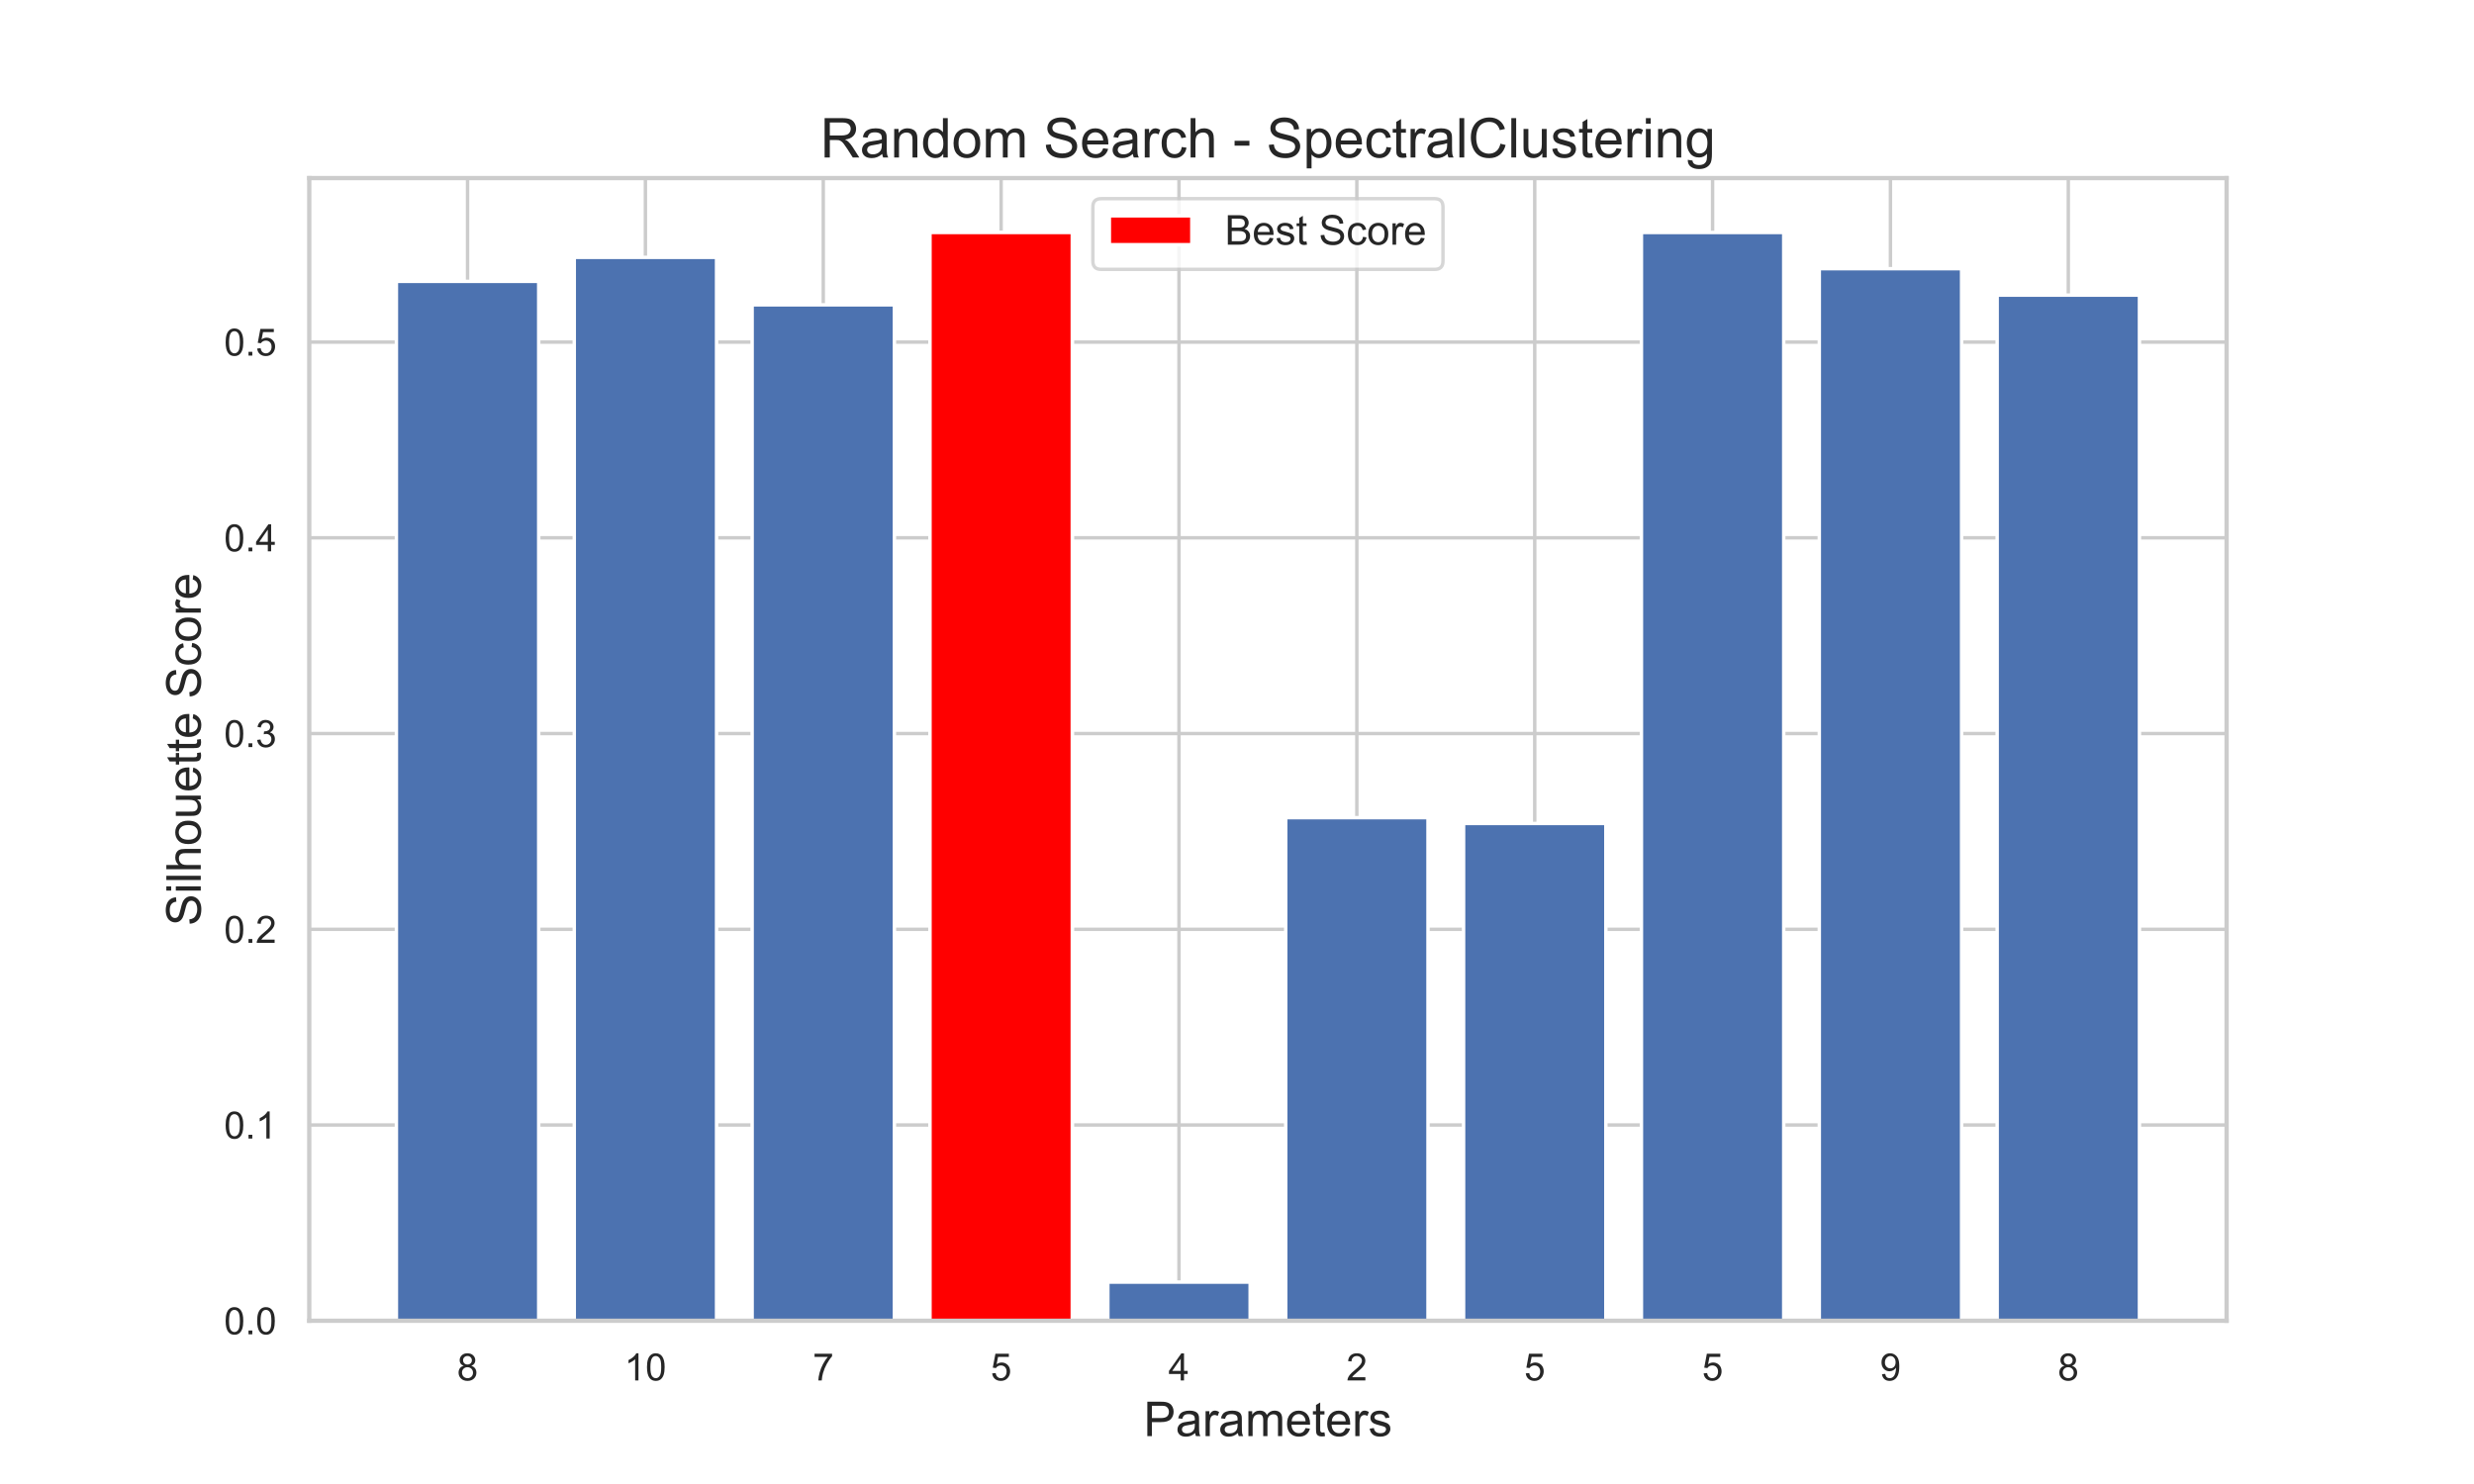
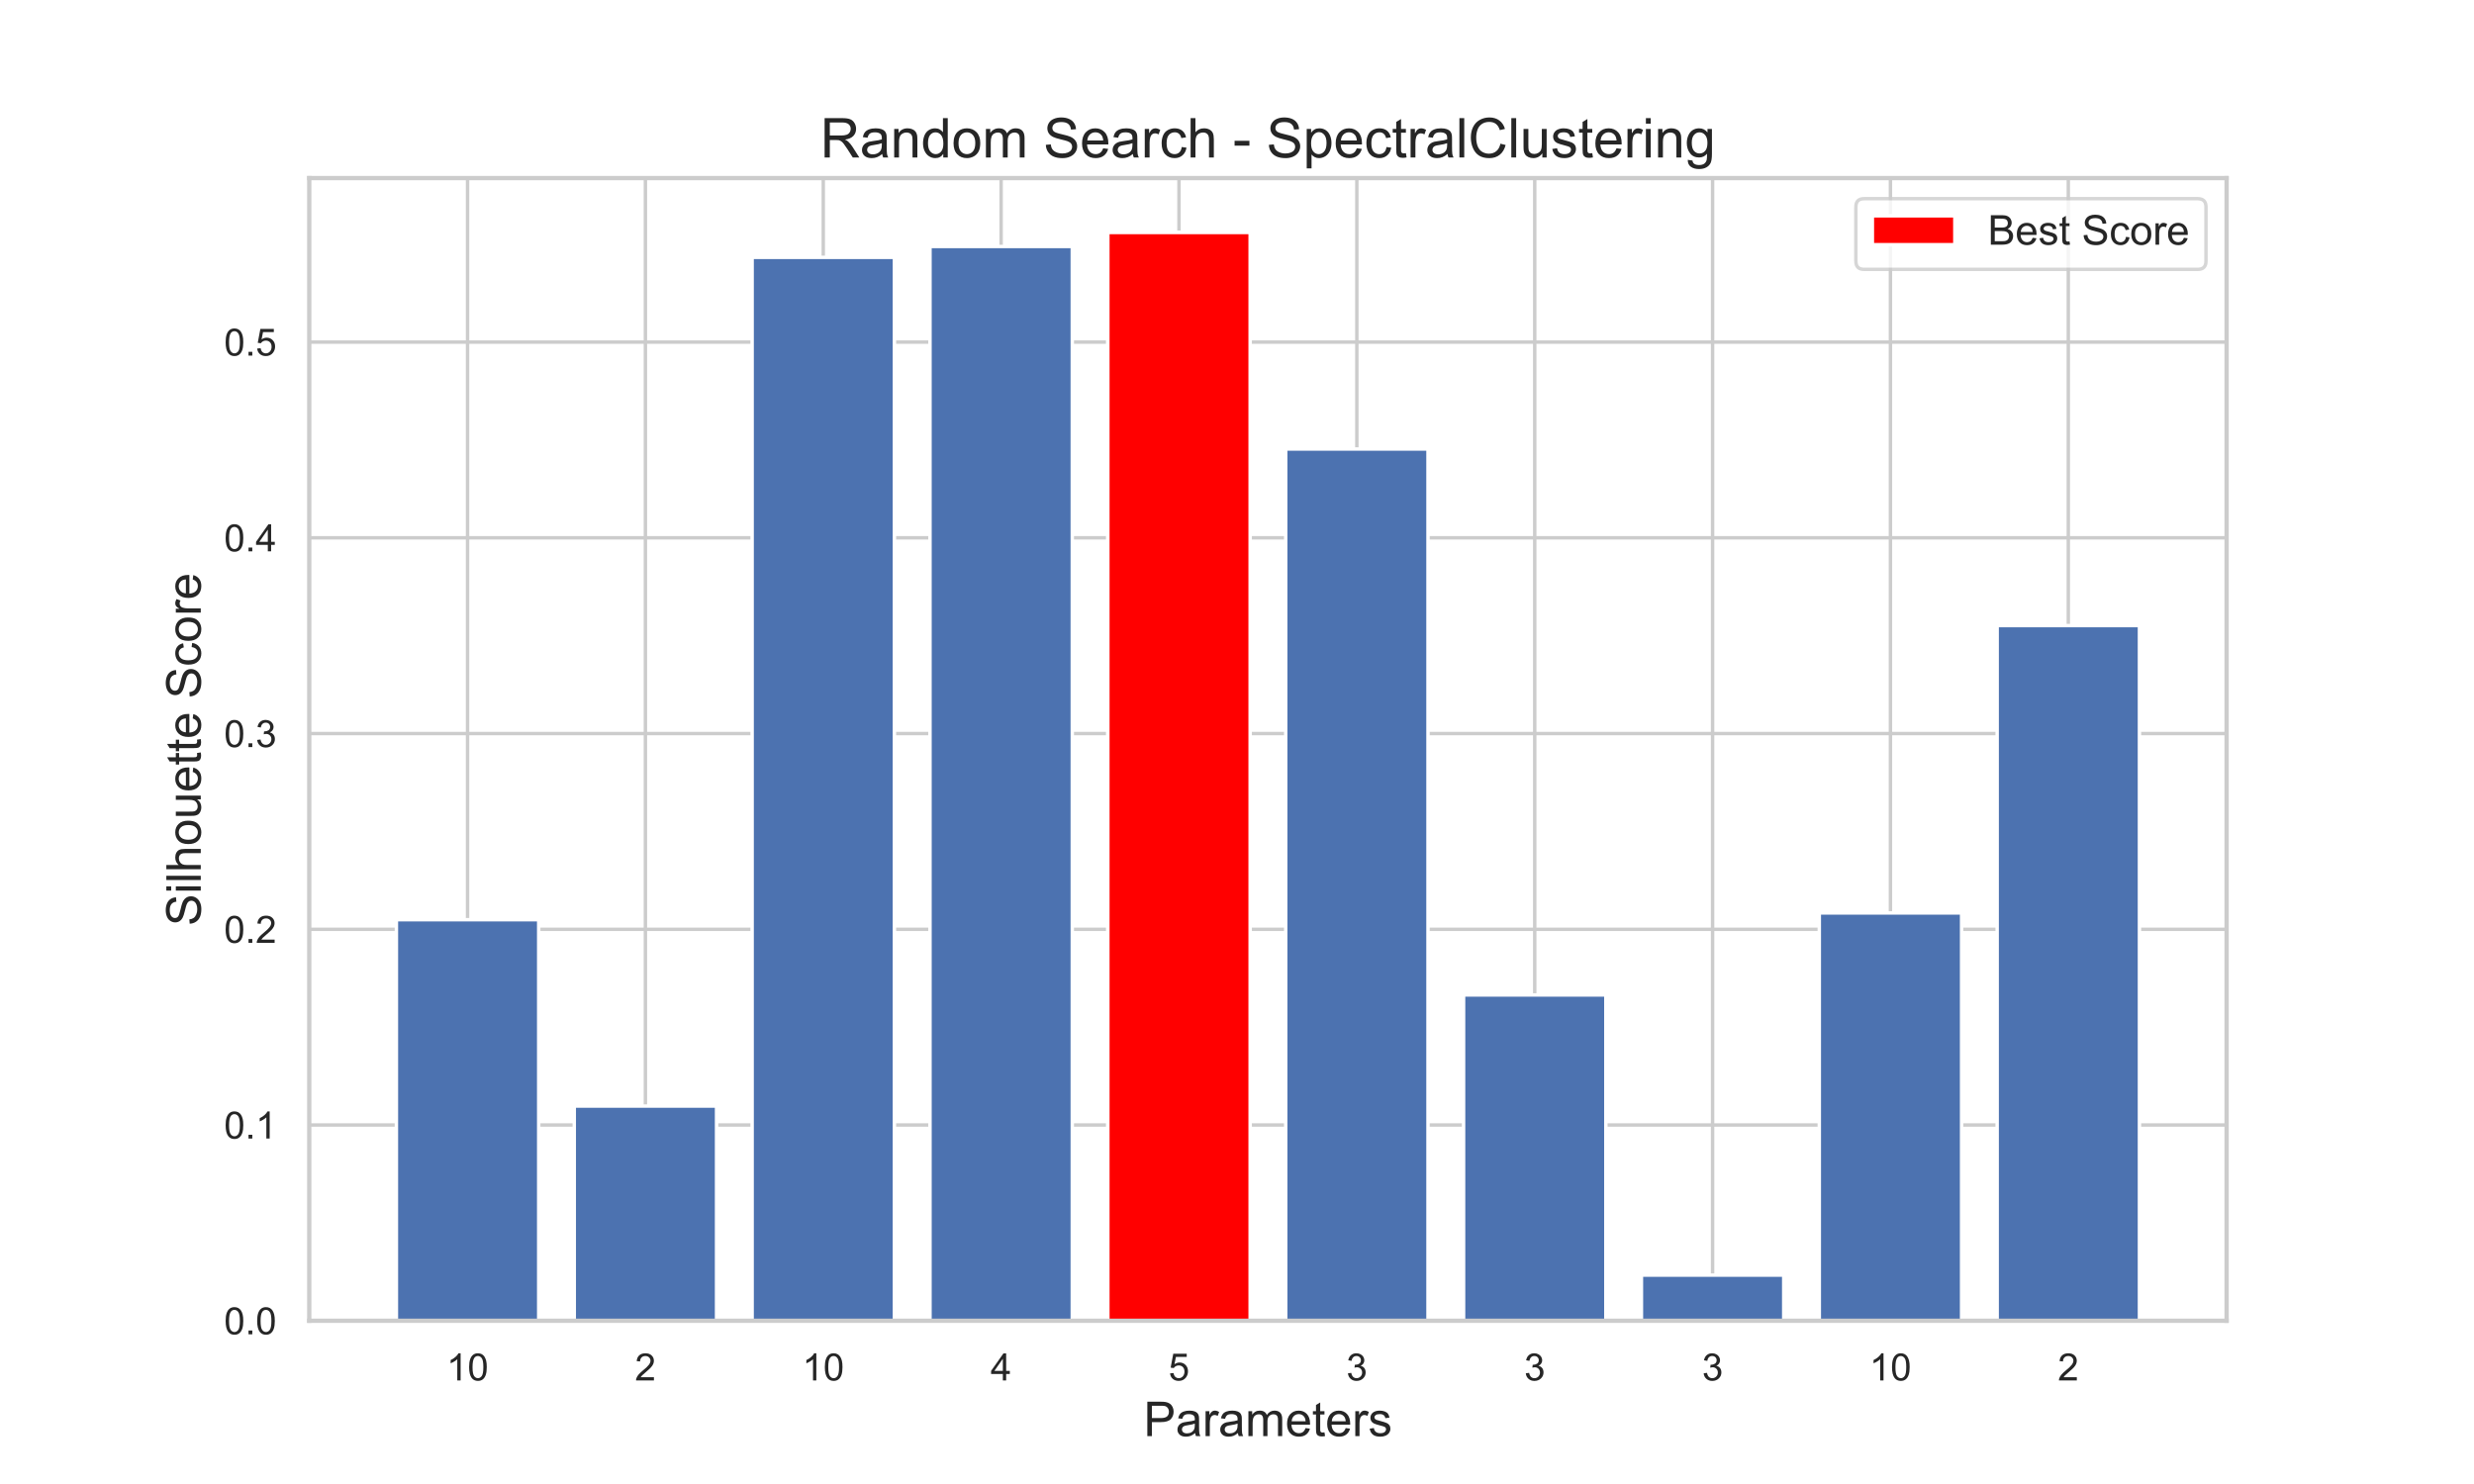
<svg xmlns="http://www.w3.org/2000/svg" xmlns:xlink="http://www.w3.org/1999/xlink" width="720pt" height="432pt" viewBox="0 0 720 432" version="1.1">
  <defs>
    <style type="text/css">*{stroke-linejoin: round; stroke-linecap: butt}</style>
  </defs>
  <g id="figure_1">
    <g id="patch_1">
      <path d="M 0 432  L 720 432  L 720 0  L 0 0  z " style="fill: #ffffff" />
    </g>
    <g id="axes_1">
      <g id="patch_2">
        <path d="M 90 384.48  L 648 384.48  L 648 51.84  L 90 51.84  z " style="fill: #ffffff" />
      </g>
      <g id="matplotlib.axis_1">
        <g id="xtick_1">
          <g id="line2d_1">
-             <path d="M 136.069 384.48  L 136.069 51.84  " clip-path="url(#p6cb0f8ef94)" style="fill: none; stroke: #cccccc; stroke-linecap: round" />
+             <path d="M 136.069 384.48  L 136.069 51.84  " clip-path="url(#pde614c1d26)" style="fill: none; stroke: #cccccc; stroke-linecap: round" />
          </g>
          <g id="text_1">
-             <g style="fill: #262626" transform="translate(133.0101 401.8536) scale(0.11 -0.11)">
-               <defs>
-                 <path id="ArialMT-38" d="M 1131 2484  Q 781 2613 612 2850  Q 444 3088 444 3419  Q 444 3919 803 4259  Q 1163 4600 1759 4600  Q 2359 4600 2725 4251  Q 3091 3903 3091 3403  Q 3091 3084 2923 2848  Q 2756 2613 2416 2484  Q 2838 2347 3058 2040  Q 3278 1734 3278 1309  Q 3278 722 2862 322  Q 2447 -78 1769 -78  Q 1091 -78 675 323  Q 259 725 259 1325  Q 259 1772 486 2073  Q 713 2375 1131 2484  z M 1019 3438  Q 1019 3113 1228 2906  Q 1438 2700 1772 2700  Q 2097 2700 2305 2904  Q 2513 3109 2513 3406  Q 2513 3716 2298 3927  Q 2084 4138 1766 4138  Q 1444 4138 1231 3931  Q 1019 3725 1019 3438  z M 838 1322  Q 838 1081 952 856  Q 1066 631 1291 507  Q 1516 384 1775 384  Q 2178 384 2440 643  Q 2703 903 2703 1303  Q 2703 1709 2433 1975  Q 2163 2241 1756 2241  Q 1359 2241 1098 1978  Q 838 1716 838 1322  z " transform="scale(0.015625)" />
-               </defs>
-               <use xlink:href="#ArialMT-38" />
+             <g style="fill: #262626" transform="translate(129.9516 401.8536) scale(0.11 -0.11)">
+               <defs>
+                 <path id="ArialMT-31" d="M 2384 0  L 1822 0  L 1822 3584  Q 1619 3391 1289 3197  Q 959 3003 697 2906  L 697 3450  Q 1169 3672 1522 3987  Q 1875 4303 2022 4600  L 2384 4600  L 2384 0  z " transform="scale(0.015625)" />
+                 <path id="ArialMT-30" d="M 266 2259  Q 266 3072 433 3567  Q 600 4063 929 4331  Q 1259 4600 1759 4600  Q 2128 4600 2406 4451  Q 2684 4303 2865 4023  Q 3047 3744 3150 3342  Q 3253 2941 3253 2259  Q 3253 1453 3087 958  Q 2922 463 2592 192  Q 2263 -78 1759 -78  Q 1097 -78 719 397  Q 266 969 266 2259  z M 844 2259  Q 844 1131 1108 757  Q 1372 384 1759 384  Q 2147 384 2411 759  Q 2675 1134 2675 2259  Q 2675 3391 2411 3762  Q 2147 4134 1753 4134  Q 1366 4134 1134 3806  Q 844 3388 844 2259  z " transform="scale(0.015625)" />
+               </defs>
+               <use xlink:href="#ArialMT-31" />
+               <use xlink:href="#ArialMT-30" x="55.615" />
            </g>
          </g>
        </g>
        <g id="xtick_2">
          <g id="line2d_2">
-             <path d="M 187.831 384.48  L 187.831 51.84  " clip-path="url(#p6cb0f8ef94)" style="fill: none; stroke: #cccccc; stroke-linecap: round" />
+             <path d="M 187.831 384.48  L 187.831 51.84  " clip-path="url(#pde614c1d26)" style="fill: none; stroke: #cccccc; stroke-linecap: round" />
          </g>
          <g id="text_2">
-             <g style="fill: #262626" transform="translate(181.7141 401.8536) scale(0.11 -0.11)">
-               <defs>
-                 <path id="ArialMT-31" d="M 2384 0  L 1822 0  L 1822 3584  Q 1619 3391 1289 3197  Q 959 3003 697 2906  L 697 3450  Q 1169 3672 1522 3987  Q 1875 4303 2022 4600  L 2384 4600  L 2384 0  z " transform="scale(0.015625)" />
-                 <path id="ArialMT-30" d="M 266 2259  Q 266 3072 433 3567  Q 600 4063 929 4331  Q 1259 4600 1759 4600  Q 2128 4600 2406 4451  Q 2684 4303 2865 4023  Q 3047 3744 3150 3342  Q 3253 2941 3253 2259  Q 3253 1453 3087 958  Q 2922 463 2592 192  Q 2263 -78 1759 -78  Q 1097 -78 719 397  Q 266 969 266 2259  z M 844 2259  Q 844 1131 1108 757  Q 1372 384 1759 384  Q 2147 384 2411 759  Q 2675 1134 2675 2259  Q 2675 3391 2411 3762  Q 2147 4134 1753 4134  Q 1366 4134 1134 3806  Q 844 3388 844 2259  z " transform="scale(0.015625)" />
-               </defs>
+             <g style="fill: #262626" transform="translate(184.7727 401.8536) scale(0.11 -0.11)">
+               <defs>
+                 <path id="ArialMT-32" d="M 3222 541  L 3222 0  L 194 0  Q 188 203 259 391  Q 375 700 629 1000  Q 884 1300 1366 1694  Q 2113 2306 2375 2664  Q 2638 3022 2638 3341  Q 2638 3675 2398 3904  Q 2159 4134 1775 4134  Q 1369 4134 1125 3890  Q 881 3647 878 3216  L 300 3275  Q 359 3922 746 4261  Q 1134 4600 1788 4600  Q 2447 4600 2831 4234  Q 3216 3869 3216 3328  Q 3216 3053 3103 2787  Q 2991 2522 2730 2228  Q 2469 1934 1863 1422  Q 1356 997 1212 845  Q 1069 694 975 541  L 3222 541  z " transform="scale(0.015625)" />
+               </defs>
+               <use xlink:href="#ArialMT-32" />
+             </g>
+           </g>
+         </g>
+         <g id="xtick_3">
+           <g id="line2d_3">
+             <path d="M 239.594 384.48  L 239.594 51.84  " clip-path="url(#pde614c1d26)" style="fill: none; stroke: #cccccc; stroke-linecap: round" />
+           </g>
+           <g id="text_3">
+             <g style="fill: #262626" transform="translate(233.4767 401.8536) scale(0.11 -0.11)">
              <use xlink:href="#ArialMT-31" />
              <use xlink:href="#ArialMT-30" x="55.615" />
            </g>
          </g>
        </g>
-         <g id="xtick_3">
-           <g id="line2d_3">
-             <path d="M 239.594 384.48  L 239.594 51.84  " clip-path="url(#p6cb0f8ef94)" style="fill: none; stroke: #cccccc; stroke-linecap: round" />
-           </g>
-           <g id="text_3">
-             <g style="fill: #262626" transform="translate(236.5352 401.8536) scale(0.11 -0.11)">
-               <defs>
-                 <path id="ArialMT-37" d="M 303 3981  L 303 4522  L 3269 4522  L 3269 4084  Q 2831 3619 2401 2847  Q 1972 2075 1738 1259  Q 1569 684 1522 0  L 944 0  Q 953 541 1156 1306  Q 1359 2072 1739 2783  Q 2119 3494 2547 3981  L 303 3981  z " transform="scale(0.015625)" />
-               </defs>
-               <use xlink:href="#ArialMT-37" />
-             </g>
-           </g>
-         </g>
        <g id="xtick_4">
          <g id="line2d_4">
-             <path d="M 291.356 384.48  L 291.356 51.84  " clip-path="url(#p6cb0f8ef94)" style="fill: none; stroke: #cccccc; stroke-linecap: round" />
+             <path d="M 291.356 384.48  L 291.356 51.84  " clip-path="url(#pde614c1d26)" style="fill: none; stroke: #cccccc; stroke-linecap: round" />
          </g>
          <g id="text_4">
            <g style="fill: #262626" transform="translate(288.2977 401.8536) scale(0.11 -0.11)">
              <defs>
-                 <path id="ArialMT-35" d="M 266 1200  L 856 1250  Q 922 819 1161 601  Q 1400 384 1738 384  Q 2144 384 2425 690  Q 2706 997 2706 1503  Q 2706 1984 2436 2262  Q 2166 2541 1728 2541  Q 1456 2541 1237 2417  Q 1019 2294 894 2097  L 366 2166  L 809 4519  L 3088 4519  L 3088 3981  L 1259 3981  L 1013 2750  Q 1425 3038 1878 3038  Q 2478 3038 2890 2622  Q 3303 2206 3303 1553  Q 3303 931 2941 478  Q 2500 -78 1738 -78  Q 1113 -78 717 272  Q 322 622 266 1200  z " transform="scale(0.015625)" />
-               </defs>
-               <use xlink:href="#ArialMT-35" />
+                 <path id="ArialMT-34" d="M 2069 0  L 2069 1097  L 81 1097  L 81 1613  L 2172 4581  L 2631 4581  L 2631 1613  L 3250 1613  L 3250 1097  L 2631 1097  L 2631 0  L 2069 0  z M 2069 1613  L 2069 3678  L 634 1613  L 2069 1613  z " transform="scale(0.015625)" />
+               </defs>
+               <use xlink:href="#ArialMT-34" />
            </g>
          </g>
        </g>
        <g id="xtick_5">
          <g id="line2d_5">
-             <path d="M 343.119 384.48  L 343.119 51.84  " clip-path="url(#p6cb0f8ef94)" style="fill: none; stroke: #cccccc; stroke-linecap: round" />
+             <path d="M 343.119 384.48  L 343.119 51.84  " clip-path="url(#pde614c1d26)" style="fill: none; stroke: #cccccc; stroke-linecap: round" />
          </g>
          <g id="text_5">
            <g style="fill: #262626" transform="translate(340.0602 401.8536) scale(0.11 -0.11)">
              <defs>
-                 <path id="ArialMT-34" d="M 2069 0  L 2069 1097  L 81 1097  L 81 1613  L 2172 4581  L 2631 4581  L 2631 1613  L 3250 1613  L 3250 1097  L 2631 1097  L 2631 0  L 2069 0  z M 2069 1613  L 2069 3678  L 634 1613  L 2069 1613  z " transform="scale(0.015625)" />
-               </defs>
-               <use xlink:href="#ArialMT-34" />
+                 <path id="ArialMT-35" d="M 266 1200  L 856 1250  Q 922 819 1161 601  Q 1400 384 1738 384  Q 2144 384 2425 690  Q 2706 997 2706 1503  Q 2706 1984 2436 2262  Q 2166 2541 1728 2541  Q 1456 2541 1237 2417  Q 1019 2294 894 2097  L 366 2166  L 809 4519  L 3088 4519  L 3088 3981  L 1259 3981  L 1013 2750  Q 1425 3038 1878 3038  Q 2478 3038 2890 2622  Q 3303 2206 3303 1553  Q 3303 931 2941 478  Q 2500 -78 1738 -78  Q 1113 -78 717 272  Q 322 622 266 1200  z " transform="scale(0.015625)" />
+               </defs>
+               <use xlink:href="#ArialMT-35" />
            </g>
          </g>
        </g>
        <g id="xtick_6">
          <g id="line2d_6">
-             <path d="M 394.881 384.48  L 394.881 51.84  " clip-path="url(#p6cb0f8ef94)" style="fill: none; stroke: #cccccc; stroke-linecap: round" />
+             <path d="M 394.881 384.48  L 394.881 51.84  " clip-path="url(#pde614c1d26)" style="fill: none; stroke: #cccccc; stroke-linecap: round" />
          </g>
          <g id="text_6">
            <g style="fill: #262626" transform="translate(391.8227 401.8536) scale(0.11 -0.11)">
              <defs>
-                 <path id="ArialMT-32" d="M 3222 541  L 3222 0  L 194 0  Q 188 203 259 391  Q 375 700 629 1000  Q 884 1300 1366 1694  Q 2113 2306 2375 2664  Q 2638 3022 2638 3341  Q 2638 3675 2398 3904  Q 2159 4134 1775 4134  Q 1369 4134 1125 3890  Q 881 3647 878 3216  L 300 3275  Q 359 3922 746 4261  Q 1134 4600 1788 4600  Q 2447 4600 2831 4234  Q 3216 3869 3216 3328  Q 3216 3053 3103 2787  Q 2991 2522 2730 2228  Q 2469 1934 1863 1422  Q 1356 997 1212 845  Q 1069 694 975 541  L 3222 541  z " transform="scale(0.015625)" />
-               </defs>
-               <use xlink:href="#ArialMT-32" />
+                 <path id="ArialMT-33" d="M 269 1209  L 831 1284  Q 928 806 1161 595  Q 1394 384 1728 384  Q 2125 384 2398 659  Q 2672 934 2672 1341  Q 2672 1728 2419 1979  Q 2166 2231 1775 2231  Q 1616 2231 1378 2169  L 1441 2663  Q 1497 2656 1531 2656  Q 1891 2656 2178 2843  Q 2466 3031 2466 3422  Q 2466 3731 2256 3934  Q 2047 4138 1716 4138  Q 1388 4138 1169 3931  Q 950 3725 888 3313  L 325 3413  Q 428 3978 793 4289  Q 1159 4600 1703 4600  Q 2078 4600 2393 4439  Q 2709 4278 2876 4000  Q 3044 3722 3044 3409  Q 3044 3113 2884 2869  Q 2725 2625 2413 2481  Q 2819 2388 3044 2092  Q 3269 1797 3269 1353  Q 3269 753 2831 336  Q 2394 -81 1725 -81  Q 1122 -81 723 278  Q 325 638 269 1209  z " transform="scale(0.015625)" />
+               </defs>
+               <use xlink:href="#ArialMT-33" />
            </g>
          </g>
        </g>
        <g id="xtick_7">
          <g id="line2d_7">
-             <path d="M 446.644 384.48  L 446.644 51.84  " clip-path="url(#p6cb0f8ef94)" style="fill: none; stroke: #cccccc; stroke-linecap: round" />
+             <path d="M 446.644 384.48  L 446.644 51.84  " clip-path="url(#pde614c1d26)" style="fill: none; stroke: #cccccc; stroke-linecap: round" />
          </g>
          <g id="text_7">
            <g style="fill: #262626" transform="translate(443.5853 401.8536) scale(0.11 -0.11)">
-               <use xlink:href="#ArialMT-35" />
+               <use xlink:href="#ArialMT-33" />
            </g>
          </g>
        </g>
        <g id="xtick_8">
          <g id="line2d_8">
-             <path d="M 498.406 384.48  L 498.406 51.84  " clip-path="url(#p6cb0f8ef94)" style="fill: none; stroke: #cccccc; stroke-linecap: round" />
+             <path d="M 498.406 384.48  L 498.406 51.84  " clip-path="url(#pde614c1d26)" style="fill: none; stroke: #cccccc; stroke-linecap: round" />
          </g>
          <g id="text_8">
            <g style="fill: #262626" transform="translate(495.3478 401.8536) scale(0.11 -0.11)">
-               <use xlink:href="#ArialMT-35" />
+               <use xlink:href="#ArialMT-33" />
            </g>
          </g>
        </g>
        <g id="xtick_9">
          <g id="line2d_9">
-             <path d="M 550.169 384.48  L 550.169 51.84  " clip-path="url(#p6cb0f8ef94)" style="fill: none; stroke: #cccccc; stroke-linecap: round" />
+             <path d="M 550.169 384.48  L 550.169 51.84  " clip-path="url(#pde614c1d26)" style="fill: none; stroke: #cccccc; stroke-linecap: round" />
          </g>
          <g id="text_9">
-             <g style="fill: #262626" transform="translate(547.1103 401.8536) scale(0.11 -0.11)">
-               <defs>
-                 <path id="ArialMT-39" d="M 350 1059  L 891 1109  Q 959 728 1153 556  Q 1347 384 1650 384  Q 1909 384 2104 503  Q 2300 622 2425 820  Q 2550 1019 2634 1356  Q 2719 1694 2719 2044  Q 2719 2081 2716 2156  Q 2547 1888 2255 1720  Q 1963 1553 1622 1553  Q 1053 1553 659 1965  Q 266 2378 266 3053  Q 266 3750 677 4175  Q 1088 4600 1706 4600  Q 2153 4600 2523 4359  Q 2894 4119 3086 3673  Q 3278 3228 3278 2384  Q 3278 1506 3087 986  Q 2897 466 2520 194  Q 2144 -78 1638 -78  Q 1100 -78 759 220  Q 419 519 350 1059  z M 2653 3081  Q 2653 3566 2395 3850  Q 2138 4134 1775 4134  Q 1400 4134 1122 3828  Q 844 3522 844 3034  Q 844 2597 1108 2323  Q 1372 2050 1759 2050  Q 2150 2050 2401 2323  Q 2653 2597 2653 3081  z " transform="scale(0.015625)" />
-               </defs>
-               <use xlink:href="#ArialMT-39" />
+             <g style="fill: #262626" transform="translate(544.0518 401.8536) scale(0.11 -0.11)">
+               <use xlink:href="#ArialMT-31" />
+               <use xlink:href="#ArialMT-30" x="55.615" />
            </g>
          </g>
        </g>
        <g id="xtick_10">
          <g id="line2d_10">
-             <path d="M 601.931 384.48  L 601.931 51.84  " clip-path="url(#p6cb0f8ef94)" style="fill: none; stroke: #cccccc; stroke-linecap: round" />
+             <path d="M 601.931 384.48  L 601.931 51.84  " clip-path="url(#pde614c1d26)" style="fill: none; stroke: #cccccc; stroke-linecap: round" />
          </g>
          <g id="text_10">
            <g style="fill: #262626" transform="translate(598.8728 401.8536) scale(0.11 -0.11)">
-               <use xlink:href="#ArialMT-38" />
+               <use xlink:href="#ArialMT-32" />
            </g>
          </g>
        </g>
        <g id="text_11">
          <g style="fill: #262626" transform="translate(332.8231 418.0608) scale(0.14 -0.14)">
            <defs>
              <path id="ArialMT-50" d="M 494 0  L 494 4581  L 2222 4581  Q 2678 4581 2919 4538  Q 3256 4481 3484 4323  Q 3713 4166 3852 3881  Q 3991 3597 3991 3256  Q 3991 2672 3619 2267  Q 3247 1863 2275 1863  L 1100 1863  L 1100 0  L 494 0  z M 1100 2403  L 2284 2403  Q 2872 2403 3119 2622  Q 3366 2841 3366 3238  Q 3366 3525 3220 3729  Q 3075 3934 2838 4000  Q 2684 4041 2272 4041  L 1100 4041  L 1100 2403  z " transform="scale(0.015625)" />
              <path id="ArialMT-61" d="M 2588 409  Q 2275 144 1986 34  Q 1697 -75 1366 -75  Q 819 -75 525 192  Q 231 459 231 875  Q 231 1119 342 1320  Q 453 1522 633 1644  Q 813 1766 1038 1828  Q 1203 1872 1538 1913  Q 2219 1994 2541 2106  Q 2544 2222 2544 2253  Q 2544 2597 2384 2738  Q 2169 2928 1744 2928  Q 1347 2928 1158 2789  Q 969 2650 878 2297  L 328 2372  Q 403 2725 575 2942  Q 747 3159 1072 3276  Q 1397 3394 1825 3394  Q 2250 3394 2515 3294  Q 2781 3194 2906 3042  Q 3031 2891 3081 2659  Q 3109 2516 3109 2141  L 3109 1391  Q 3109 606 3145 398  Q 3181 191 3288 0  L 2700 0  Q 2613 175 2588 409  z M 2541 1666  Q 2234 1541 1622 1453  Q 1275 1403 1131 1340  Q 988 1278 909 1158  Q 831 1038 831 891  Q 831 666 1001 516  Q 1172 366 1500 366  Q 1825 366 2078 508  Q 2331 650 2450 897  Q 2541 1088 2541 1459  L 2541 1666  z " transform="scale(0.015625)" />
              <path id="ArialMT-72" d="M 416 0  L 416 3319  L 922 3319  L 922 2816  Q 1116 3169 1280 3281  Q 1444 3394 1641 3394  Q 1925 3394 2219 3213  L 2025 2691  Q 1819 2813 1613 2813  Q 1428 2813 1281 2702  Q 1134 2591 1072 2394  Q 978 2094 978 1738  L 978 0  L 416 0  z " transform="scale(0.015625)" />
              <path id="ArialMT-6d" d="M 422 0  L 422 3319  L 925 3319  L 925 2853  Q 1081 3097 1340 3245  Q 1600 3394 1931 3394  Q 2300 3394 2536 3241  Q 2772 3088 2869 2813  Q 3263 3394 3894 3394  Q 4388 3394 4653 3120  Q 4919 2847 4919 2278  L 4919 0  L 4359 0  L 4359 2091  Q 4359 2428 4304 2576  Q 4250 2725 4106 2815  Q 3963 2906 3769 2906  Q 3419 2906 3187 2673  Q 2956 2441 2956 1928  L 2956 0  L 2394 0  L 2394 2156  Q 2394 2531 2256 2718  Q 2119 2906 1806 2906  Q 1569 2906 1367 2781  Q 1166 2656 1075 2415  Q 984 2175 984 1722  L 984 0  L 422 0  z " transform="scale(0.015625)" />
              <path id="ArialMT-65" d="M 2694 1069  L 3275 997  Q 3138 488 2766 206  Q 2394 -75 1816 -75  Q 1088 -75 661 373  Q 234 822 234 1631  Q 234 2469 665 2931  Q 1097 3394 1784 3394  Q 2450 3394 2872 2941  Q 3294 2488 3294 1666  Q 3294 1616 3291 1516  L 816 1516  Q 847 969 1125 678  Q 1403 388 1819 388  Q 2128 388 2347 550  Q 2566 713 2694 1069  z M 847 1978  L 2700 1978  Q 2663 2397 2488 2606  Q 2219 2931 1791 2931  Q 1403 2931 1139 2672  Q 875 2413 847 1978  z " transform="scale(0.015625)" />
              <path id="ArialMT-74" d="M 1650 503  L 1731 6  Q 1494 -44 1306 -44  Q 1000 -44 831 53  Q 663 150 594 308  Q 525 466 525 972  L 525 2881  L 113 2881  L 113 3319  L 525 3319  L 525 4141  L 1084 4478  L 1084 3319  L 1650 3319  L 1650 2881  L 1084 2881  L 1084 941  Q 1084 700 1114 631  Q 1144 563 1211 522  Q 1278 481 1403 481  Q 1497 481 1650 503  z " transform="scale(0.015625)" />
              <path id="ArialMT-73" d="M 197 991  L 753 1078  Q 800 744 1014 566  Q 1228 388 1613 388  Q 2000 388 2187 545  Q 2375 703 2375 916  Q 2375 1106 2209 1216  Q 2094 1291 1634 1406  Q 1016 1563 777 1677  Q 538 1791 414 1992  Q 291 2194 291 2438  Q 291 2659 392 2848  Q 494 3038 669 3163  Q 800 3259 1026 3326  Q 1253 3394 1513 3394  Q 1903 3394 2198 3281  Q 2494 3169 2634 2976  Q 2775 2784 2828 2463  L 2278 2388  Q 2241 2644 2061 2787  Q 1881 2931 1553 2931  Q 1166 2931 1000 2803  Q 834 2675 834 2503  Q 834 2394 903 2306  Q 972 2216 1119 2156  Q 1203 2125 1616 2013  Q 2213 1853 2448 1751  Q 2684 1650 2818 1456  Q 2953 1263 2953 975  Q 2953 694 2789 445  Q 2625 197 2315 61  Q 2006 -75 1616 -75  Q 969 -75 630 194  Q 291 463 197 991  z " transform="scale(0.015625)" />
            </defs>
            <use xlink:href="#ArialMT-50" />
            <use xlink:href="#ArialMT-61" x="66.699" />
            <use xlink:href="#ArialMT-72" x="122.314" />
            <use xlink:href="#ArialMT-61" x="155.615" />
            <use xlink:href="#ArialMT-6d" x="211.23" />
            <use xlink:href="#ArialMT-65" x="294.531" />
            <use xlink:href="#ArialMT-74" x="350.146" />
            <use xlink:href="#ArialMT-65" x="377.93" />
            <use xlink:href="#ArialMT-72" x="433.545" />
            <use xlink:href="#ArialMT-73" x="466.846" />
          </g>
        </g>
      </g>
      <g id="matplotlib.axis_2">
        <g id="ytick_1">
          <g id="line2d_11">
-             <path d="M 90 384.48  L 648 384.48  " clip-path="url(#p6cb0f8ef94)" style="fill: none; stroke: #cccccc; stroke-linecap: round" />
+             <path d="M 90 384.48  L 648 384.48  " clip-path="url(#pde614c1d26)" style="fill: none; stroke: #cccccc; stroke-linecap: round" />
          </g>
          <g id="text_12">
            <g style="fill: #262626" transform="translate(65.21 388.4168) scale(0.11 -0.11)">
              <defs>
                <path id="ArialMT-2e" d="M 581 0  L 581 641  L 1222 641  L 1222 0  L 581 0  z " transform="scale(0.015625)" />
              </defs>
              <use xlink:href="#ArialMT-30" />
              <use xlink:href="#ArialMT-2e" x="55.615" />
              <use xlink:href="#ArialMT-30" x="83.398" />
            </g>
          </g>
        </g>
        <g id="ytick_2">
          <g id="line2d_12">
-             <path d="M 90 327.5  L 648 327.5  " clip-path="url(#p6cb0f8ef94)" style="fill: none; stroke: #cccccc; stroke-linecap: round" />
+             <path d="M 90 327.5  L 648 327.5  " clip-path="url(#pde614c1d26)" style="fill: none; stroke: #cccccc; stroke-linecap: round" />
          </g>
          <g id="text_13">
            <g style="fill: #262626" transform="translate(65.21 331.4371) scale(0.11 -0.11)">
              <use xlink:href="#ArialMT-30" />
              <use xlink:href="#ArialMT-2e" x="55.615" />
              <use xlink:href="#ArialMT-31" x="83.398" />
            </g>
          </g>
        </g>
        <g id="ytick_3">
          <g id="line2d_13">
-             <path d="M 90 270.521  L 648 270.521  " clip-path="url(#p6cb0f8ef94)" style="fill: none; stroke: #cccccc; stroke-linecap: round" />
+             <path d="M 90 270.521  L 648 270.521  " clip-path="url(#pde614c1d26)" style="fill: none; stroke: #cccccc; stroke-linecap: round" />
          </g>
          <g id="text_14">
            <g style="fill: #262626" transform="translate(65.21 274.4575) scale(0.11 -0.11)">
              <use xlink:href="#ArialMT-30" />
              <use xlink:href="#ArialMT-2e" x="55.615" />
              <use xlink:href="#ArialMT-32" x="83.398" />
            </g>
          </g>
        </g>
        <g id="ytick_4">
          <g id="line2d_14">
-             <path d="M 90 213.541  L 648 213.541  " clip-path="url(#p6cb0f8ef94)" style="fill: none; stroke: #cccccc; stroke-linecap: round" />
+             <path d="M 90 213.541  L 648 213.541  " clip-path="url(#pde614c1d26)" style="fill: none; stroke: #cccccc; stroke-linecap: round" />
          </g>
          <g id="text_15">
            <g style="fill: #262626" transform="translate(65.21 217.4778) scale(0.11 -0.11)">
-               <defs>
-                 <path id="ArialMT-33" d="M 269 1209  L 831 1284  Q 928 806 1161 595  Q 1394 384 1728 384  Q 2125 384 2398 659  Q 2672 934 2672 1341  Q 2672 1728 2419 1979  Q 2166 2231 1775 2231  Q 1616 2231 1378 2169  L 1441 2663  Q 1497 2656 1531 2656  Q 1891 2656 2178 2843  Q 2466 3031 2466 3422  Q 2466 3731 2256 3934  Q 2047 4138 1716 4138  Q 1388 4138 1169 3931  Q 950 3725 888 3313  L 325 3413  Q 428 3978 793 4289  Q 1159 4600 1703 4600  Q 2078 4600 2393 4439  Q 2709 4278 2876 4000  Q 3044 3722 3044 3409  Q 3044 3113 2884 2869  Q 2725 2625 2413 2481  Q 2819 2388 3044 2092  Q 3269 1797 3269 1353  Q 3269 753 2831 336  Q 2394 -81 1725 -81  Q 1122 -81 723 278  Q 325 638 269 1209  z " transform="scale(0.015625)" />
-               </defs>
              <use xlink:href="#ArialMT-30" />
              <use xlink:href="#ArialMT-2e" x="55.615" />
              <use xlink:href="#ArialMT-33" x="83.398" />
            </g>
          </g>
        </g>
        <g id="ytick_5">
          <g id="line2d_15">
-             <path d="M 90 156.561  L 648 156.561  " clip-path="url(#p6cb0f8ef94)" style="fill: none; stroke: #cccccc; stroke-linecap: round" />
+             <path d="M 90 156.561  L 648 156.561  " clip-path="url(#pde614c1d26)" style="fill: none; stroke: #cccccc; stroke-linecap: round" />
          </g>
          <g id="text_16">
            <g style="fill: #262626" transform="translate(65.21 160.4982) scale(0.11 -0.11)">
              <use xlink:href="#ArialMT-30" />
              <use xlink:href="#ArialMT-2e" x="55.615" />
              <use xlink:href="#ArialMT-34" x="83.398" />
            </g>
          </g>
        </g>
        <g id="ytick_6">
          <g id="line2d_16">
-             <path d="M 90 99.582  L 648 99.582  " clip-path="url(#p6cb0f8ef94)" style="fill: none; stroke: #cccccc; stroke-linecap: round" />
+             <path d="M 90 99.582  L 648 99.582  " clip-path="url(#pde614c1d26)" style="fill: none; stroke: #cccccc; stroke-linecap: round" />
          </g>
          <g id="text_17">
            <g style="fill: #262626" transform="translate(65.21 103.5185) scale(0.11 -0.11)">
              <use xlink:href="#ArialMT-30" />
              <use xlink:href="#ArialMT-2e" x="55.615" />
              <use xlink:href="#ArialMT-35" x="83.398" />
            </g>
          </g>
        </g>
        <g id="text_18">
          <g style="fill: #262626" transform="translate(58.4275 269.5225) rotate(-90) scale(0.14 -0.14)">
            <defs>
              <path id="ArialMT-53" d="M 288 1472  L 859 1522  Q 900 1178 1048 958  Q 1197 738 1509 602  Q 1822 466 2213 466  Q 2559 466 2825 569  Q 3091 672 3220 851  Q 3350 1031 3350 1244  Q 3350 1459 3225 1620  Q 3100 1781 2813 1891  Q 2628 1963 1997 2114  Q 1366 2266 1113 2400  Q 784 2572 623 2826  Q 463 3081 463 3397  Q 463 3744 659 4045  Q 856 4347 1234 4503  Q 1613 4659 2075 4659  Q 2584 4659 2973 4495  Q 3363 4331 3572 4012  Q 3781 3694 3797 3291  L 3216 3247  Q 3169 3681 2898 3903  Q 2628 4125 2100 4125  Q 1550 4125 1298 3923  Q 1047 3722 1047 3438  Q 1047 3191 1225 3031  Q 1400 2872 2139 2705  Q 2878 2538 3153 2413  Q 3553 2228 3743 1945  Q 3934 1663 3934 1294  Q 3934 928 3725 604  Q 3516 281 3123 101  Q 2731 -78 2241 -78  Q 1619 -78 1198 103  Q 778 284 539 648  Q 300 1013 288 1472  z " transform="scale(0.015625)" />
              <path id="ArialMT-69" d="M 425 3934  L 425 4581  L 988 4581  L 988 3934  L 425 3934  z M 425 0  L 425 3319  L 988 3319  L 988 0  L 425 0  z " transform="scale(0.015625)" />
              <path id="ArialMT-6c" d="M 409 0  L 409 4581  L 972 4581  L 972 0  L 409 0  z " transform="scale(0.015625)" />
              <path id="ArialMT-68" d="M 422 0  L 422 4581  L 984 4581  L 984 2938  Q 1378 3394 1978 3394  Q 2347 3394 2619 3248  Q 2891 3103 3008 2847  Q 3125 2591 3125 2103  L 3125 0  L 2563 0  L 2563 2103  Q 2563 2525 2380 2717  Q 2197 2909 1863 2909  Q 1613 2909 1392 2779  Q 1172 2650 1078 2428  Q 984 2206 984 1816  L 984 0  L 422 0  z " transform="scale(0.015625)" />
              <path id="ArialMT-6f" d="M 213 1659  Q 213 2581 725 3025  Q 1153 3394 1769 3394  Q 2453 3394 2887 2945  Q 3322 2497 3322 1706  Q 3322 1066 3130 698  Q 2938 331 2570 128  Q 2203 -75 1769 -75  Q 1072 -75 642 372  Q 213 819 213 1659  z M 791 1659  Q 791 1022 1069 705  Q 1347 388 1769 388  Q 2188 388 2466 706  Q 2744 1025 2744 1678  Q 2744 2294 2464 2611  Q 2184 2928 1769 2928  Q 1347 2928 1069 2612  Q 791 2297 791 1659  z " transform="scale(0.015625)" />
              <path id="ArialMT-75" d="M 2597 0  L 2597 488  Q 2209 -75 1544 -75  Q 1250 -75 995 37  Q 741 150 617 320  Q 494 491 444 738  Q 409 903 409 1263  L 409 3319  L 972 3319  L 972 1478  Q 972 1038 1006 884  Q 1059 663 1231 536  Q 1403 409 1656 409  Q 1909 409 2131 539  Q 2353 669 2445 892  Q 2538 1116 2538 1541  L 2538 3319  L 3100 3319  L 3100 0  L 2597 0  z " transform="scale(0.015625)" />
              <path id="ArialMT-20" transform="scale(0.015625)" />
              <path id="ArialMT-63" d="M 2588 1216  L 3141 1144  Q 3050 572 2676 248  Q 2303 -75 1759 -75  Q 1078 -75 664 370  Q 250 816 250 1647  Q 250 2184 428 2587  Q 606 2991 970 3192  Q 1334 3394 1763 3394  Q 2303 3394 2647 3120  Q 2991 2847 3088 2344  L 2541 2259  Q 2463 2594 2264 2762  Q 2066 2931 1784 2931  Q 1359 2931 1093 2626  Q 828 2322 828 1663  Q 828 994 1084 691  Q 1341 388 1753 388  Q 2084 388 2306 591  Q 2528 794 2588 1216  z " transform="scale(0.015625)" />
            </defs>
            <use xlink:href="#ArialMT-53" />
            <use xlink:href="#ArialMT-69" x="66.699" />
            <use xlink:href="#ArialMT-6c" x="88.916" />
            <use xlink:href="#ArialMT-68" x="111.133" />
            <use xlink:href="#ArialMT-6f" x="166.748" />
            <use xlink:href="#ArialMT-75" x="222.363" />
            <use xlink:href="#ArialMT-65" x="277.979" />
            <use xlink:href="#ArialMT-74" x="333.594" />
            <use xlink:href="#ArialMT-74" x="361.377" />
            <use xlink:href="#ArialMT-65" x="389.16" />
            <use xlink:href="#ArialMT-20" x="444.775" />
            <use xlink:href="#ArialMT-53" x="472.559" />
            <use xlink:href="#ArialMT-63" x="539.258" />
            <use xlink:href="#ArialMT-6f" x="589.258" />
            <use xlink:href="#ArialMT-72" x="644.873" />
            <use xlink:href="#ArialMT-65" x="678.174" />
          </g>
        </g>
      </g>
      <g id="patch_3">
-         <path d="M 115.364 384.48  L 156.774 384.48  L 156.774 81.907  L 115.364 81.907  z " clip-path="url(#p6cb0f8ef94)" style="fill: #4c72b0; stroke: #ffffff; stroke-linejoin: miter" />
+         <path d="M 115.364 384.48  L 156.774 384.48  L 156.774 267.732  L 115.364 267.732  z " clip-path="url(#pde614c1d26)" style="fill: #4c72b0; stroke: #ffffff; stroke-linejoin: miter" />
      </g>
      <g id="patch_4">
-         <path d="M 167.126 384.48  L 208.536 384.48  L 208.536 74.918  L 167.126 74.918  z " clip-path="url(#p6cb0f8ef94)" style="fill: #4c72b0; stroke: #ffffff; stroke-linejoin: miter" />
+         <path d="M 167.126 384.48  L 208.536 384.48  L 208.536 321.981  L 167.126 321.981  z " clip-path="url(#pde614c1d26)" style="fill: #4c72b0; stroke: #ffffff; stroke-linejoin: miter" />
      </g>
      <g id="patch_5">
-         <path d="M 218.889 384.48  L 260.299 384.48  L 260.299 88.742  L 218.889 88.742  z " clip-path="url(#p6cb0f8ef94)" style="fill: #4c72b0; stroke: #ffffff; stroke-linejoin: miter" />
+         <path d="M 218.889 384.48  L 260.299 384.48  L 260.299 74.918  L 218.889 74.918  z " clip-path="url(#pde614c1d26)" style="fill: #4c72b0; stroke: #ffffff; stroke-linejoin: miter" />
      </g>
      <g id="patch_6">
-         <path d="M 270.651 384.48  L 312.061 384.48  L 312.061 67.68  L 270.651 67.68  z " clip-path="url(#p6cb0f8ef94)" style="fill: #4c72b0; stroke: #ffffff; stroke-linejoin: miter" />
+         <path d="M 270.651 384.48  L 312.061 384.48  L 312.061 71.753  L 270.651 71.753  z " clip-path="url(#pde614c1d26)" style="fill: #4c72b0; stroke: #ffffff; stroke-linejoin: miter" />
      </g>
      <g id="patch_7">
-         <path d="M 322.414 384.48  L 363.824 384.48  L 363.824 373.231  L 322.414 373.231  z " clip-path="url(#p6cb0f8ef94)" style="fill: #4c72b0; stroke: #ffffff; stroke-linejoin: miter" />
+         <path d="M 322.414 384.48  L 363.824 384.48  L 363.824 67.68  L 322.414 67.68  z " clip-path="url(#pde614c1d26)" style="fill: #4c72b0; stroke: #ffffff; stroke-linejoin: miter" />
      </g>
      <g id="patch_8">
-         <path d="M 374.176 384.48  L 415.586 384.48  L 415.586 238.025  L 374.176 238.025  z " clip-path="url(#p6cb0f8ef94)" style="fill: #4c72b0; stroke: #ffffff; stroke-linejoin: miter" />
+         <path d="M 374.176 384.48  L 415.586 384.48  L 415.586 130.709  L 374.176 130.709  z " clip-path="url(#pde614c1d26)" style="fill: #4c72b0; stroke: #ffffff; stroke-linejoin: miter" />
      </g>
      <g id="patch_9">
-         <path d="M 425.939 384.48  L 467.349 384.48  L 467.349 239.717  L 425.939 239.717  z " clip-path="url(#p6cb0f8ef94)" style="fill: #4c72b0; stroke: #ffffff; stroke-linejoin: miter" />
+         <path d="M 425.939 384.48  L 467.349 384.48  L 467.349 289.639  L 425.939 289.639  z " clip-path="url(#pde614c1d26)" style="fill: #4c72b0; stroke: #ffffff; stroke-linejoin: miter" />
      </g>
      <g id="patch_10">
-         <path d="M 477.701 384.48  L 519.111 384.48  L 519.111 67.68  L 477.701 67.68  z " clip-path="url(#p6cb0f8ef94)" style="fill: #4c72b0; stroke: #ffffff; stroke-linejoin: miter" />
+         <path d="M 477.701 384.48  L 519.111 384.48  L 519.111 371.19  L 477.701 371.19  z " clip-path="url(#pde614c1d26)" style="fill: #4c72b0; stroke: #ffffff; stroke-linejoin: miter" />
      </g>
      <g id="patch_11">
-         <path d="M 529.464 384.48  L 570.874 384.48  L 570.874 78.216  L 529.464 78.216  z " clip-path="url(#p6cb0f8ef94)" style="fill: #4c72b0; stroke: #ffffff; stroke-linejoin: miter" />
+         <path d="M 529.464 384.48  L 570.874 384.48  L 570.874 265.762  L 529.464 265.762  z " clip-path="url(#pde614c1d26)" style="fill: #4c72b0; stroke: #ffffff; stroke-linejoin: miter" />
      </g>
      <g id="patch_12">
-         <path d="M 581.226 384.48  L 622.636 384.48  L 622.636 85.914  L 581.226 85.914  z " clip-path="url(#p6cb0f8ef94)" style="fill: #4c72b0; stroke: #ffffff; stroke-linejoin: miter" />
+         <path d="M 581.226 384.48  L 622.636 384.48  L 622.636 182.108  L 581.226 182.108  z " clip-path="url(#pde614c1d26)" style="fill: #4c72b0; stroke: #ffffff; stroke-linejoin: miter" />
      </g>
      <g id="patch_13">
-         <path d="M 270.651 384.48  L 312.061 384.48  L 312.061 67.68  L 270.651 67.68  z " clip-path="url(#p6cb0f8ef94)" style="fill: #ff0000; stroke: #ffffff; stroke-linejoin: miter" />
+         <path d="M 322.414 384.48  L 363.824 384.48  L 363.824 67.68  L 322.414 67.68  z " clip-path="url(#pde614c1d26)" style="fill: #ff0000; stroke: #ffffff; stroke-linejoin: miter" />
      </g>
      <g id="patch_14">
        <path d="M 90 384.48  L 90 51.84  " style="fill: none; stroke: #cccccc; stroke-width: 1.25; stroke-linejoin: miter; stroke-linecap: square" />
      </g>
      <g id="patch_15">
        <path d="M 648 384.48  L 648 51.84  " style="fill: none; stroke: #cccccc; stroke-width: 1.25; stroke-linejoin: miter; stroke-linecap: square" />
      </g>
      <g id="patch_16">
        <path d="M 90 384.48  L 648 384.48  " style="fill: none; stroke: #cccccc; stroke-width: 1.25; stroke-linejoin: miter; stroke-linecap: square" />
      </g>
      <g id="patch_17">
        <path d="M 90 51.84  L 648 51.84  " style="fill: none; stroke: #cccccc; stroke-width: 1.25; stroke-linejoin: miter; stroke-linecap: square" />
      </g>
      <g id="text_19">
        <g style="fill: #262626" transform="translate(238.7262 45.84) scale(0.16 -0.16)">
          <defs>
            <path id="ArialMT-52" d="M 503 0  L 503 4581  L 2534 4581  Q 3147 4581 3465 4457  Q 3784 4334 3975 4021  Q 4166 3709 4166 3331  Q 4166 2844 3850 2509  Q 3534 2175 2875 2084  Q 3116 1969 3241 1856  Q 3506 1613 3744 1247  L 4541 0  L 3778 0  L 3172 953  Q 2906 1366 2734 1584  Q 2563 1803 2427 1890  Q 2291 1978 2150 2013  Q 2047 2034 1813 2034  L 1109 2034  L 1109 0  L 503 0  z M 1109 2559  L 2413 2559  Q 2828 2559 3062 2645  Q 3297 2731 3419 2920  Q 3541 3109 3541 3331  Q 3541 3656 3305 3865  Q 3069 4075 2559 4075  L 1109 4075  L 1109 2559  z " transform="scale(0.015625)" />
            <path id="ArialMT-6e" d="M 422 0  L 422 3319  L 928 3319  L 928 2847  Q 1294 3394 1984 3394  Q 2284 3394 2536 3286  Q 2788 3178 2913 3003  Q 3038 2828 3088 2588  Q 3119 2431 3119 2041  L 3119 0  L 2556 0  L 2556 2019  Q 2556 2363 2490 2533  Q 2425 2703 2258 2804  Q 2091 2906 1866 2906  Q 1506 2906 1245 2678  Q 984 2450 984 1813  L 984 0  L 422 0  z " transform="scale(0.015625)" />
            <path id="ArialMT-64" d="M 2575 0  L 2575 419  Q 2259 -75 1647 -75  Q 1250 -75 917 144  Q 584 363 401 755  Q 219 1147 219 1656  Q 219 2153 384 2558  Q 550 2963 881 3178  Q 1213 3394 1622 3394  Q 1922 3394 2156 3267  Q 2391 3141 2538 2938  L 2538 4581  L 3097 4581  L 3097 0  L 2575 0  z M 797 1656  Q 797 1019 1065 703  Q 1334 388 1700 388  Q 2069 388 2326 689  Q 2584 991 2584 1609  Q 2584 2291 2321 2609  Q 2059 2928 1675 2928  Q 1300 2928 1048 2622  Q 797 2316 797 1656  z " transform="scale(0.015625)" />
            <path id="ArialMT-2d" d="M 203 1375  L 203 1941  L 1931 1941  L 1931 1375  L 203 1375  z " transform="scale(0.015625)" />
            <path id="ArialMT-70" d="M 422 -1272  L 422 3319  L 934 3319  L 934 2888  Q 1116 3141 1344 3267  Q 1572 3394 1897 3394  Q 2322 3394 2647 3175  Q 2972 2956 3137 2557  Q 3303 2159 3303 1684  Q 3303 1175 3120 767  Q 2938 359 2589 142  Q 2241 -75 1856 -75  Q 1575 -75 1351 44  Q 1128 163 984 344  L 984 -1272  L 422 -1272  z M 931 1641  Q 931 1000 1190 694  Q 1450 388 1819 388  Q 2194 388 2461 705  Q 2728 1022 2728 1688  Q 2728 2322 2467 2637  Q 2206 2953 1844 2953  Q 1484 2953 1207 2617  Q 931 2281 931 1641  z " transform="scale(0.015625)" />
            <path id="ArialMT-43" d="M 3763 1606  L 4369 1453  Q 4178 706 3683 314  Q 3188 -78 2472 -78  Q 1731 -78 1267 223  Q 803 525 561 1097  Q 319 1669 319 2325  Q 319 3041 592 3573  Q 866 4106 1370 4382  Q 1875 4659 2481 4659  Q 3169 4659 3637 4309  Q 4106 3959 4291 3325  L 3694 3184  Q 3534 3684 3231 3912  Q 2928 4141 2469 4141  Q 1941 4141 1586 3887  Q 1231 3634 1087 3207  Q 944 2781 944 2328  Q 944 1744 1114 1308  Q 1284 872 1643 656  Q 2003 441 2422 441  Q 2931 441 3284 734  Q 3638 1028 3763 1606  z " transform="scale(0.015625)" />
            <path id="ArialMT-67" d="M 319 -275  L 866 -356  Q 900 -609 1056 -725  Q 1266 -881 1628 -881  Q 2019 -881 2231 -725  Q 2444 -569 2519 -288  Q 2563 -116 2559 434  Q 2191 0 1641 0  Q 956 0 581 494  Q 206 988 206 1678  Q 206 2153 378 2554  Q 550 2956 876 3175  Q 1203 3394 1644 3394  Q 2231 3394 2613 2919  L 2613 3319  L 3131 3319  L 3131 450  Q 3131 -325 2973 -648  Q 2816 -972 2473 -1159  Q 2131 -1347 1631 -1347  Q 1038 -1347 672 -1080  Q 306 -813 319 -275  z M 784 1719  Q 784 1066 1043 766  Q 1303 466 1694 466  Q 2081 466 2343 764  Q 2606 1063 2606 1700  Q 2606 2309 2336 2618  Q 2066 2928 1684 2928  Q 1309 2928 1046 2623  Q 784 2319 784 1719  z " transform="scale(0.015625)" />
          </defs>
          <use xlink:href="#ArialMT-52" />
          <use xlink:href="#ArialMT-61" x="72.217" />
          <use xlink:href="#ArialMT-6e" x="127.832" />
          <use xlink:href="#ArialMT-64" x="183.447" />
          <use xlink:href="#ArialMT-6f" x="239.062" />
          <use xlink:href="#ArialMT-6d" x="294.678" />
          <use xlink:href="#ArialMT-20" x="377.979" />
          <use xlink:href="#ArialMT-53" x="405.762" />
          <use xlink:href="#ArialMT-65" x="472.461" />
          <use xlink:href="#ArialMT-61" x="528.076" />
          <use xlink:href="#ArialMT-72" x="583.691" />
          <use xlink:href="#ArialMT-63" x="616.992" />
          <use xlink:href="#ArialMT-68" x="666.992" />
          <use xlink:href="#ArialMT-20" x="722.607" />
          <use xlink:href="#ArialMT-2d" x="750.391" />
          <use xlink:href="#ArialMT-20" x="783.691" />
          <use xlink:href="#ArialMT-53" x="811.475" />
          <use xlink:href="#ArialMT-70" x="878.174" />
          <use xlink:href="#ArialMT-65" x="933.789" />
          <use xlink:href="#ArialMT-63" x="989.404" />
          <use xlink:href="#ArialMT-74" x="1039.404" />
          <use xlink:href="#ArialMT-72" x="1067.188" />
          <use xlink:href="#ArialMT-61" x="1100.488" />
          <use xlink:href="#ArialMT-6c" x="1156.104" />
          <use xlink:href="#ArialMT-43" x="1178.32" />
          <use xlink:href="#ArialMT-6c" x="1250.537" />
          <use xlink:href="#ArialMT-75" x="1272.754" />
          <use xlink:href="#ArialMT-73" x="1328.369" />
          <use xlink:href="#ArialMT-74" x="1378.369" />
          <use xlink:href="#ArialMT-65" x="1406.152" />
          <use xlink:href="#ArialMT-72" x="1461.768" />
          <use xlink:href="#ArialMT-69" x="1495.068" />
          <use xlink:href="#ArialMT-6e" x="1517.285" />
          <use xlink:href="#ArialMT-67" x="1572.9" />
        </g>
      </g>
      <g id="legend_1">
        <g id="patch_18">
-           <path d="M 320.454 78.414  L 417.546 78.414  Q 419.946 78.414 419.946 76.014  L 419.946 60.24  Q 419.946 57.84 417.546 57.84  L 320.454 57.84  Q 318.054 57.84 318.054 60.24  L 318.054 76.014  Q 318.054 78.414 320.454 78.414  z " style="fill: #ffffff; opacity: 0.8; stroke: #cccccc; stroke-linejoin: miter" />
+           <path d="M 542.509 78.414  L 639.6 78.414  Q 642 78.414 642 76.014  L 642 60.24  Q 642 57.84 639.6 57.84  L 542.509 57.84  Q 540.109 57.84 540.109 60.24  L 540.109 76.014  Q 540.109 78.414 542.509 78.414  z " style="fill: #ffffff; opacity: 0.8; stroke: #cccccc; stroke-linejoin: miter" />
        </g>
        <g id="patch_19">
-           <path d="M 322.854 71.229  L 346.854 71.229  L 346.854 62.829  L 322.854 62.829  z " style="fill: #ff0000; stroke: #ffffff; stroke-linejoin: miter" />
+           <path d="M 544.909 71.229  L 568.909 71.229  L 568.909 62.829  L 544.909 62.829  z " style="fill: #ff0000; stroke: #ffffff; stroke-linejoin: miter" />
        </g>
        <g id="text_20">
-           <g style="fill: #262626" transform="translate(356.4544 71.22938) scale(0.12 -0.12)">
+           <g style="fill: #262626" transform="translate(578.5087 71.22938) scale(0.12 -0.12)">
            <defs>
              <path id="ArialMT-42" d="M 469 0  L 469 4581  L 2188 4581  Q 2713 4581 3030 4442  Q 3347 4303 3526 4014  Q 3706 3725 3706 3409  Q 3706 3116 3547 2856  Q 3388 2597 3066 2438  Q 3481 2316 3704 2022  Q 3928 1728 3928 1328  Q 3928 1006 3792 729  Q 3656 453 3456 303  Q 3256 153 2954 76  Q 2653 0 2216 0  L 469 0  z M 1075 2656  L 2066 2656  Q 2469 2656 2644 2709  Q 2875 2778 2992 2937  Q 3109 3097 3109 3338  Q 3109 3566 3000 3739  Q 2891 3913 2687 3977  Q 2484 4041 1991 4041  L 1075 4041  L 1075 2656  z M 1075 541  L 2216 541  Q 2509 541 2628 563  Q 2838 600 2978 687  Q 3119 775 3209 942  Q 3300 1109 3300 1328  Q 3300 1584 3169 1773  Q 3038 1963 2805 2039  Q 2572 2116 2134 2116  L 1075 2116  L 1075 541  z " transform="scale(0.015625)" />
            </defs>
            <use xlink:href="#ArialMT-42" />
            <use xlink:href="#ArialMT-65" x="66.699" />
            <use xlink:href="#ArialMT-73" x="122.314" />
            <use xlink:href="#ArialMT-74" x="172.314" />
            <use xlink:href="#ArialMT-20" x="200.098" />
            <use xlink:href="#ArialMT-53" x="227.881" />
            <use xlink:href="#ArialMT-63" x="294.58" />
            <use xlink:href="#ArialMT-6f" x="344.58" />
            <use xlink:href="#ArialMT-72" x="400.195" />
            <use xlink:href="#ArialMT-65" x="433.496" />
          </g>
        </g>
      </g>
    </g>
  </g>
  <defs>
-     <clipPath id="p6cb0f8ef94">
+     <clipPath id="pde614c1d26">
      <rect x="90" y="51.84" width="558" height="332.64" />
    </clipPath>
  </defs>
</svg>
